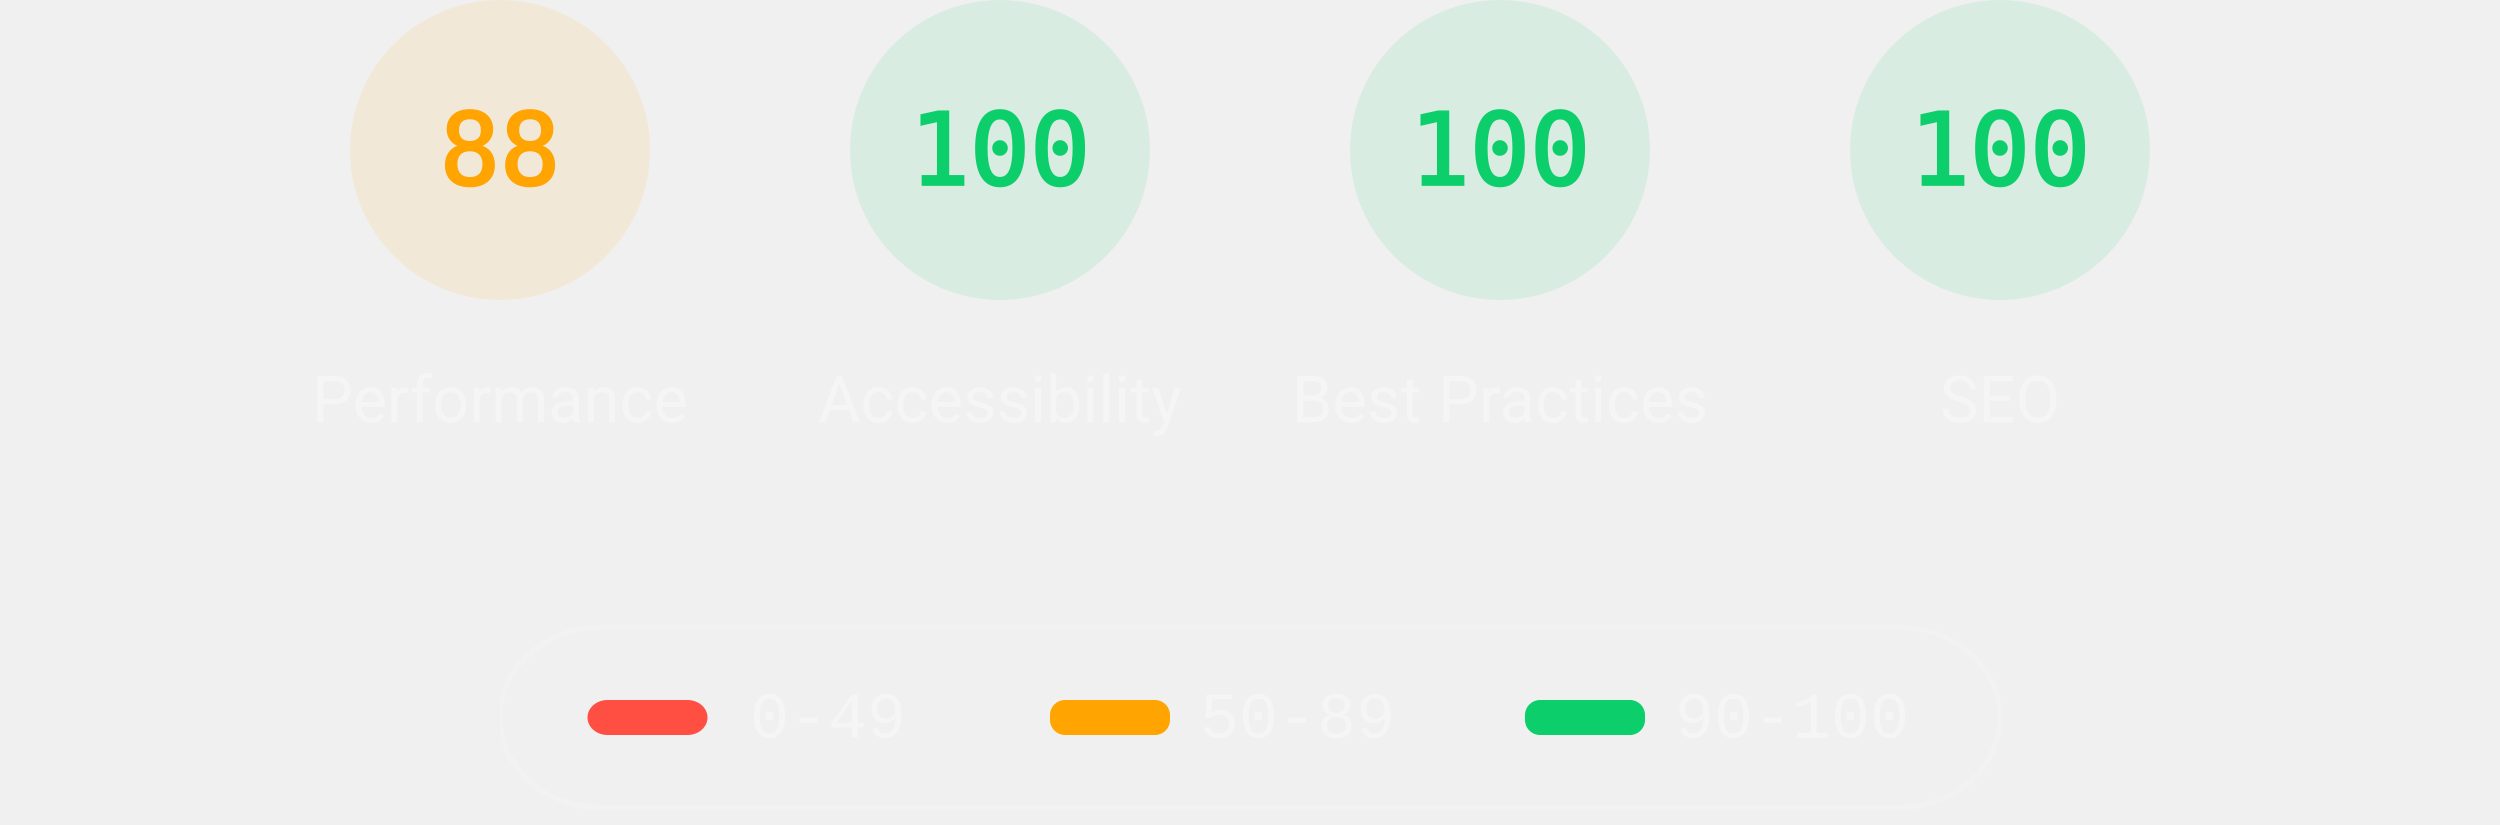
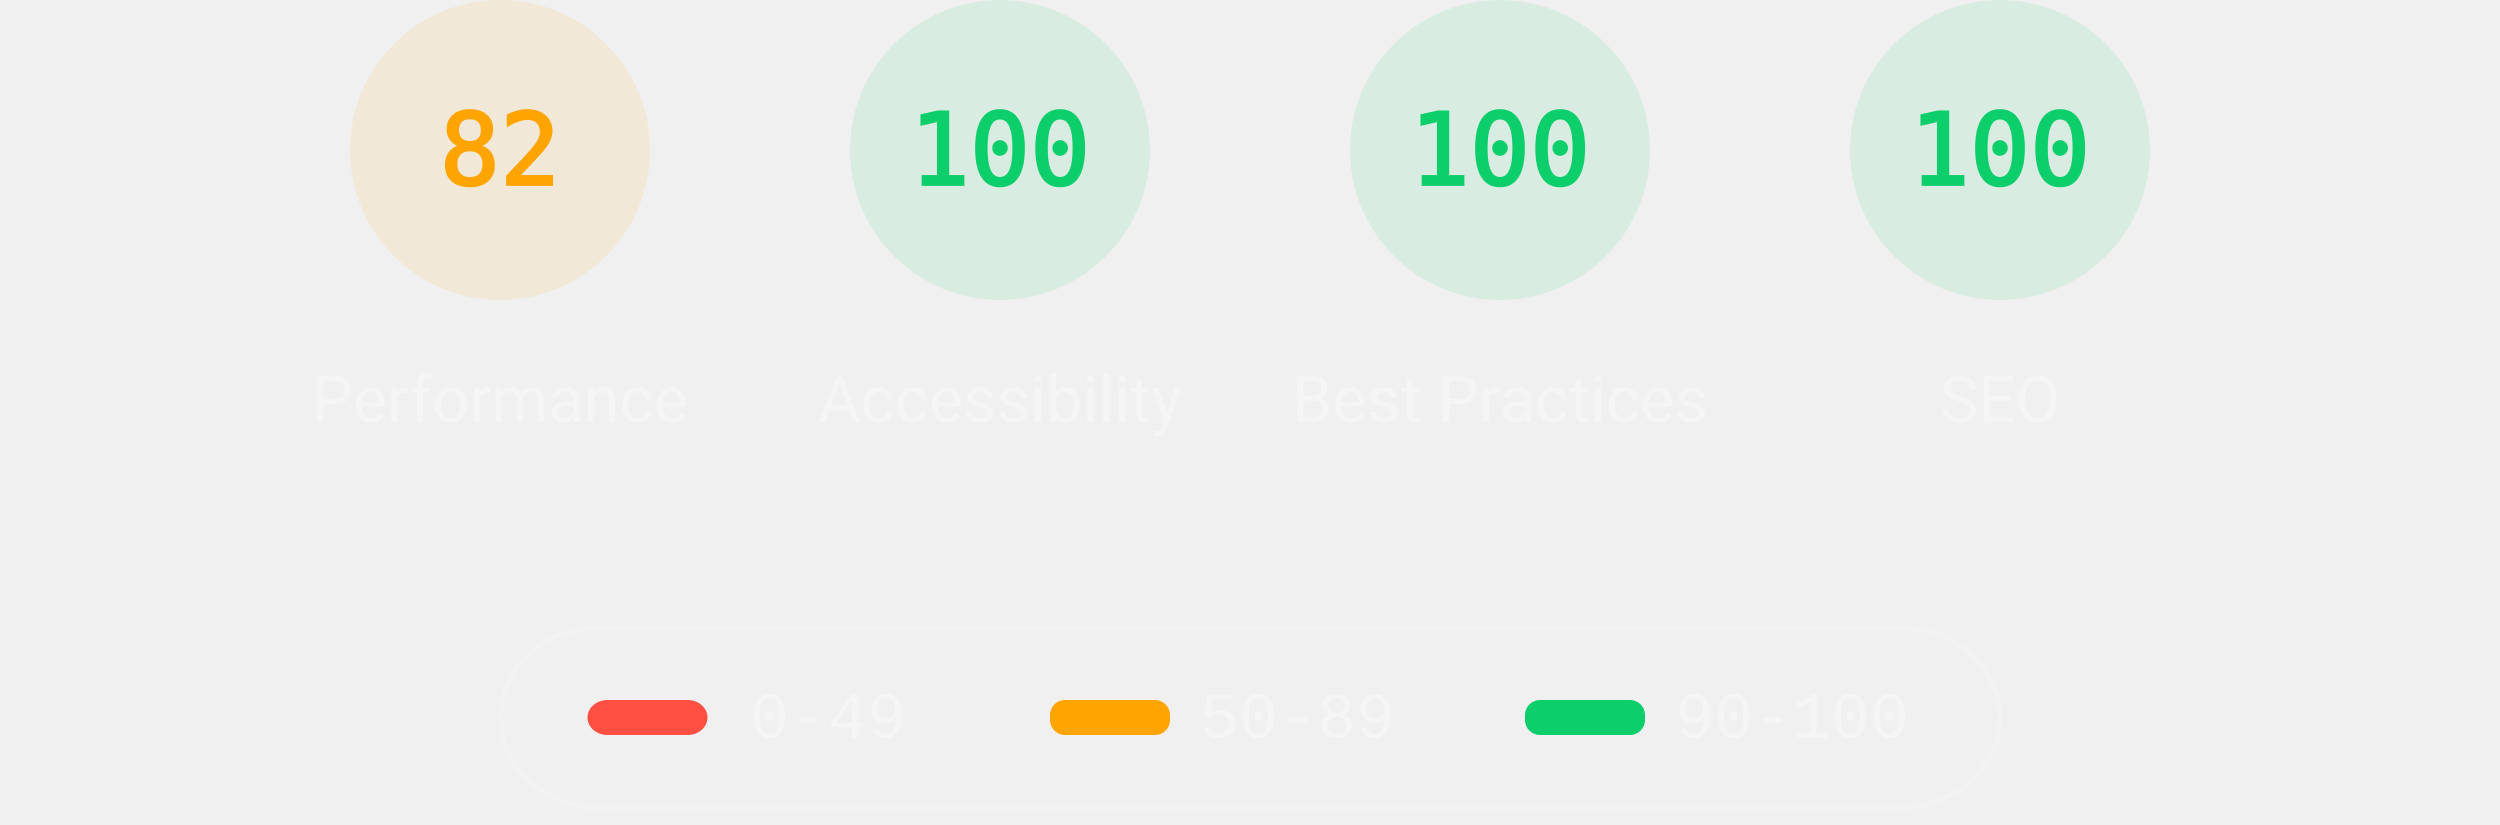
<svg xmlns="http://www.w3.org/2000/svg" class="theme--dark" fill="none" width="1000" height="330">
  <style>
			.gauge-base {
				opacity: 0.1
			}

			.gauge-arc {
				fill: none;
				animation-delay: 250ms;
				stroke-linecap: round;
				transform: rotate(-90deg);
				transform-origin: 100px 60px;
				animation: load-gauge 1s ease forwards
			}

			.guage-text {
				font-size: 40px;
				font-family: monospace;
				text-align: center
			}

			.guage-red {
				color: #ff4e42;
				fill: #ff4e42;
				stroke: #ff4e42
			}
			.guage-orange {
				color: #ffa400;
				fill: #ffa400;
				stroke: #ffa400
			}
			.guage-green {
				color: #0cce6b;
				fill: #0cce6b;
				stroke: #0cce6b
			}
			.theme--agnostic .guage-undefined {
				color: #5c5c5c;
				fill: #5c5c5c;
				stroke: #5c5c5c
			}
			.theme--light .guage-undefined {
				color: #1e1e1e;
				fill: #1e1e1e;
				stroke: #1e1e1e
			}
			.theme--dark .guage-undefined {
				color: #f5f5f5;
				fill: #f5f5f5;
				stroke: #f5f5f5
			}

			.guage-title {
				stroke: none;
				font-size: 26px;
				line-height: 26px;
				font-family: Roboto, Halvetica, Arial, sans-serif
			}
			.metric.guage-title {
				font-family: 'Courier New', Courier, monospace
			}
			.theme--agnostic .guage-title {
				color: #737373;
				fill: #737373
			}
			.theme--light .guage-title {
				color: #212121;
				fill: #212121
			}
			.theme--dark .guage-title {
				color: #f5f5f5;
				fill: #f5f5f5
			}

			@keyframes load-gauge {
				from {
					stroke-dasharray: 0 352.858
				}
			}
			.lh-gauge--pwa__disc {
				fill: #e0e0e0
			}
			.lh-gauge--pwa__logo {
				position: relative;
				fill: #b0b0b0
			}
			.lh-gauge--pwa__invisible {
				display: none
			}
			.lh-gauge--pwa__visible {
				display: inline
			}
			.guage-invisible {
				display: none
			}
			.lh-gauge--pwa__logo--primary-color {
				fill: #304ffe
			}
			.theme--agnostic .lh-gauge--pwa__logo--secondary-color {
				fill: #787878
			}
			.theme--light .lh-gauge--pwa__logo--secondary-color {
				fill: #3d3d3d
			}
			.theme--dark .lh-gauge--pwa__logo--secondary-color {
				fill: #d8b6b6
			}
			.theme--light #svg_2 {
				stroke: #00000022
			}
			.theme--agnostic #svg_2 {
				stroke: #616161
			}
			.theme--light #svg_2 {
				stroke: #00000022
			}
			.theme--dark #svg_2 {
				stroke: #f5f5f566
			}
		</style>
  <svg class="guage-div guage-perf guage-orange" viewBox="0 0 200 200" width="200" height="200" x="100" y="0">
    <circle class="gauge-base" r="56" cx="100" cy="60" stroke-width="8" />
-     <circle class="gauge-arc guage-arc-1" r="56" cx="100" cy="60" stroke-width="8" style="stroke-dasharray: 309.635, 351.858;" />
-     <text class="guage-text" x="100px" y="60px" alignment-baseline="central" dominant-baseline="central" text-anchor="middle">88</text>
+     <circle class="gauge-arc guage-arc-1" r="56" cx="100" cy="60" stroke-width="8" style="stroke-dasharray: 288.524, 351.858;" />
+     <text class="guage-text" x="100px" y="60px" alignment-baseline="central" dominant-baseline="central" text-anchor="middle">82</text>
    <text class="guage-title" x="100px" y="160px" alignment-baseline="central" dominant-baseline="central" text-anchor="middle">Performance</text>
  </svg>
  <svg class="guage-div guage-acc guage-green" viewBox="0 0 200 200" width="200" height="200" x="300" y="0">
    <circle class="gauge-base" r="56" cx="100" cy="60" stroke-width="8" />
    <circle class="gauge-arc guage-arc-2" r="56" cx="100" cy="60" stroke-width="8" style="stroke-dasharray: 351.858, 351.858;" />
    <text class="guage-text" x="100px" y="60px" alignment-baseline="central" dominant-baseline="central" text-anchor="middle">100</text>
    <text class="guage-title" x="100px" y="160px" alignment-baseline="central" dominant-baseline="central" text-anchor="middle">Accessibility</text>
  </svg>
  <svg class="guage-div guage-best guage-green" viewBox="0 0 200 200" width="200" height="200" x="500" y="0">
    <circle class="gauge-base" r="56" cx="100" cy="60" stroke-width="8" />
    <circle class="gauge-arc guage-arc-3" r="56" cx="100" cy="60" stroke-width="8" style="stroke-dasharray: 351.858, 351.858;" />
    <text class="guage-text" x="100px" y="60px" alignment-baseline="central" dominant-baseline="central" text-anchor="middle">100</text>
    <text class="guage-title" x="100px" y="160px" alignment-baseline="central" dominant-baseline="central" text-anchor="middle">Best Practices</text>
  </svg>
  <svg class="guage-div guage-seo guage-green" viewBox="0 0 200 200" width="200" height="200" x="700" y="0">
    <circle class="gauge-base" r="56" cx="100" cy="60" stroke-width="8" />
    <circle class="gauge-arc guage-arc-4" r="56" cx="100" cy="60" stroke-width="8" style="stroke-dasharray: 351.858, 351.858;" />
    <text class="guage-text" x="100px" y="60px" alignment-baseline="central" dominant-baseline="central" text-anchor="middle">100</text>
    <text class="guage-title" x="100px" y="160px" alignment-baseline="central" dominant-baseline="central" text-anchor="middle">SEO</text>
  </svg>
  <svg class="guage-div guage-pwa guage-invisible" viewBox="0 0 200 200" width="200" height="200" x="900" y="0">
    <svg viewBox="0 0 60 60" width="112" height="112" x="44" y="4">
      <defs>
        <linearGradient id="lh-gauge--pwa__check-circle__gradient-0" x1="50%" y1="0%" x2="50%" y2="100%">
          <stop stop-color="#00C852" offset="0%" />
          <stop stop-color="#009688" offset="100%" />
        </linearGradient>
        <linearGradient id="lh-gauge--pwa__installable__shadow-gradient-0" x1="76.056%" x2="24.111%" y1="82.995%" y2="24.735%">
          <stop stop-color="#A5D6A7" offset="0%" />
          <stop stop-color="#80CBC4" offset="100%" />
        </linearGradient>
        <linearGradient id="lh-gauge--pwa__fast-reliable__shadow-gradient-0" x1="76.056%" y1="82.995%" x2="25.678%" y2="26.493%">
          <stop stop-color="#64B5F6" offset="0%" />
          <stop stop-color="#2979FF" offset="100%" />
        </linearGradient>
        <g id="lh-gauge--pwa__fast-reliable-badge-0">
          <circle fill="#FFFFFF" cx="10" cy="10" r="10" />
          <path fill="#304FFE" d="M10 3.58l5.25 2.34v3.5c0 3.23-2.24 6.26-5.25 7-3.01-.74-5.25-3.77-5.25-7v-3.5L10 3.58zm-.47 10.74l2.76-4.83.03-.07c.04-.08 0-.24-.22-.24h-1.64l.47-3.26h-.47l-2.7 4.77c-.02.01.05-.1-.04.05-.09.16-.1.31.18.31h1.63l-.47 3.27h.47z" />
        </g>
        <g id="lh-gauge--pwa__installable-badge-0">
          <circle fill="#FFFFFF" cx="10" cy="10" r="10" />
          <path fill="#009688" d="M10 4.167A5.835 5.835 0 0 0 4.167 10 5.835 5.835 0 0 0 10 15.833 5.835 5.835 0 0 0 15.833 10 5.835 5.835 0 0 0 10 4.167zm2.917 6.416h-2.334v2.334H9.417v-2.334H7.083V9.417h2.334V7.083h1.166v2.334h2.334v1.166z" />
        </g>
      </defs>
      <g stroke="none" fill-rule="nonzero">
        <circle class="lh-gauge--pwa__disc" cx="30" cy="30" r="30" />
        <g class="lh-gauge--pwa__logo">
          <path d="M35.66 19.39l.7-1.75h2L37.4 15 38.6 12l3.4 9h-2.51l-.58-1.61z" />
          <path d="M33.52 21l3.65-9h-2.42l-2.5 5.82L30.5 12h-1.86l-1.9 5.82-1.35-2.65-1.21 3.72L25.4 21h2.38l1.72-5.2 1.64 5.2z" />
          <path fill-rule="nonzero" d="M20.3 17.91h1.48c.45 0 .85-.05 1.2-.15l.39-1.18 1.07-3.3a2.64 2.64 0 0 0-.28-.37c-.55-.6-1.36-.91-2.42-.91H18v9h2.3V17.9zm1.96-3.84c.22.22.33.5.33.87 0 .36-.1.65-.29.87-.2.23-.59.35-1.15.35h-.86v-2.41h.87c.52 0 .89.1 1.1.32z" />
        </g>
        <rect class="lh-gauge--pwa__component lh-gauge--pwa__na-line lh-gauge--pwa__invisible" fill="#FFFFFF" x="20" y="32" width="20" height="4" rx="2" />
        <g class="lh-gauge--pwa__component lh-gauge--pwa__fast-reliable-badge lh-gauge--pwa__invisible" transform="translate(20, 29)">
          <path fill="url(#lh-gauge--pwa__fast-reliable__shadow-gradient-0)" d="M33.63 19.49A30 30 0 0 1 16.2 30.36L3 17.14 17.14 3l16.49 16.49z" />
          <use href="#lh-gauge--pwa__fast-reliable-badge-0" />
        </g>
        <g class="lh-gauge--pwa__component lh-gauge--pwa__installable-badge lh-gauge--pwa__invisible" transform="translate(20, 29)">
          <path fill="url(#lh-gauge--pwa__installable__shadow-gradient-0)" d="M33.629 19.487c-4.272 5.453-10.391 9.39-17.415 10.869L3 17.142 17.142 3 33.63 19.487z" />
          <use href="#lh-gauge--pwa__installable-badge-0" />
        </g>
        <g class="lh-gauge--pwa__component lh-gauge--pwa__fast-reliable-installable-badges lh-gauge--pwa__invisible">
          <g transform="translate(8, 29)">
            <path fill="url(#lh-gauge--pwa__fast-reliable__shadow-gradient-0)" d="M16.321 30.463L3 17.143 17.142 3l22.365 22.365A29.864 29.864 0 0 1 22 31c-1.942 0-3.84-.184-5.679-.537z" />
            <use href="#lh-gauge--pwa__fast-reliable-badge-0" />
          </g>
          <g transform="translate(32, 29)">
            <path fill="url(#lh-gauge--pwa__installable__shadow-gradient-0)" d="M25.982 11.84a30.107 30.107 0 0 1-13.08 15.203L3 17.143 17.142 3l8.84 8.84z" />
            <use href="#lh-gauge--pwa__installable-badge-0" />
          </g>
        </g>
        <g class="lh-gauge--pwa__component lh-gauge--pwa__check-circle lh-gauge--pwa__invisible" transform="translate(18, 28)">
          <circle fill="#FFFFFF" cx="12" cy="12" r="12" />
          <path fill="url(#lh-gauge--pwa__check-circle__gradient-0)" d="M12 2a10 10 0 1 0 0 20 10 10 0 0 0 0-20zm-2 15l-5-5 1.41-1.41L10 14.17l7.59-7.59L19 8l-9 9z" />
        </g>
      </g>
    </svg>
    <text class="guage-title" y="160px" alignment-baseline="central" dominant-baseline="central" text-anchor="middle">
      <tspan x="100px" dy="-6px">Progressive</tspan>
      <tspan x="100px" dy="30px">Web App</tspan>
    </text>
  </svg>
  <svg width="604" height="76" x="200" y="250">
    <g>
      <rect fill="none" id="canvas_background" height="80" width="604" y="-1" x="-1" />
      <g display="none" overflow="visible" y="0" x="0" height="100%" width="100%" id="canvasGrid">
        <rect fill="url(#gridpattern)" stroke-width="0" y="0" x="0" height="100%" width="100%" />
      </g>
    </g>
    <g>
      <rect fill-opacity="0" stroke-width="2" rx="40" id="svg_2" height="72" width="600" y="1" x="0" fill="#000000" />
      <rect stroke="#000" rx="8" id="svg_3" height="14" width="48" y="30" x="35" stroke-opacity="null" stroke-width="0" fill="#ff4e42" />
      <rect stroke="#000" rx="6" id="svg_4" height="14" width="48" y="30" x="220" stroke-opacity="null" stroke-width="0" fill="#ffa400" />
      <rect stroke="#000" rx="6" id="svg_5" height="14" width="48" y="30" x="410" stroke-opacity="null" stroke-width="0" fill="#0cce6b" />
      <text class="metric guage-title" xml:space="preserve" text-anchor="start" font-size="26" id="svg_6" y="45" x="100" stroke-opacity="null" stroke-width="0" stroke="#000">0-49</text>
      <text class="metric guage-title" xml:space="preserve" text-anchor="start" font-size="26" id="svg_7" y="45" x="280" stroke-opacity="null" stroke-width="0" stroke="#000">50-89</text>
      <text class="metric guage-title" xml:space="preserve" text-anchor="start" font-size="26" id="svg_8" y="45" x="470" stroke-opacity="null" stroke-width="0" stroke="#000">90-100</text>
    </g>
  </svg>
</svg>
